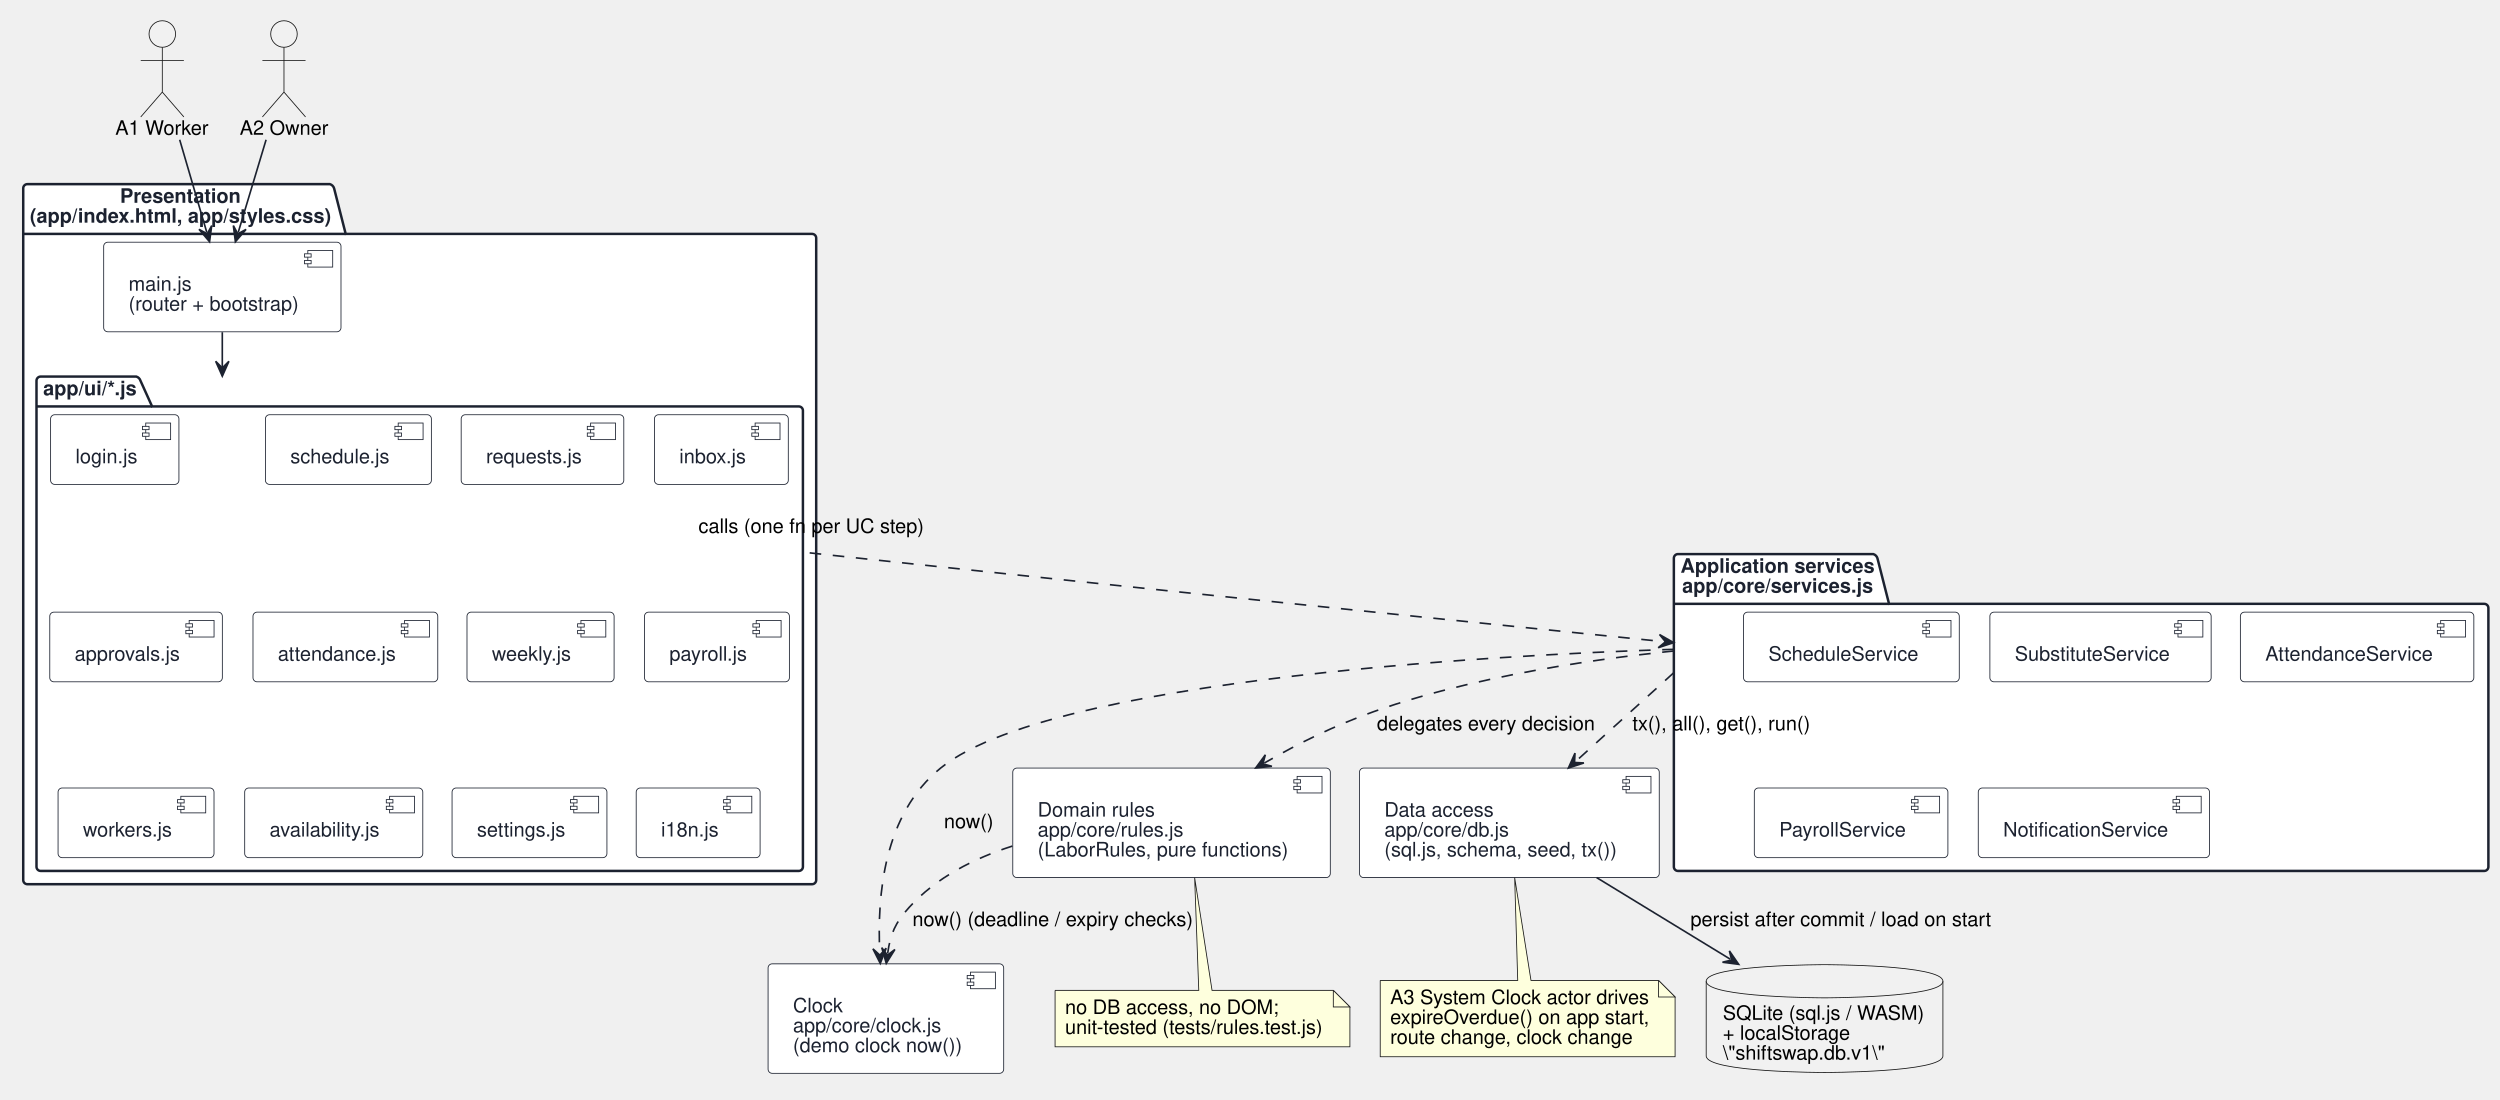
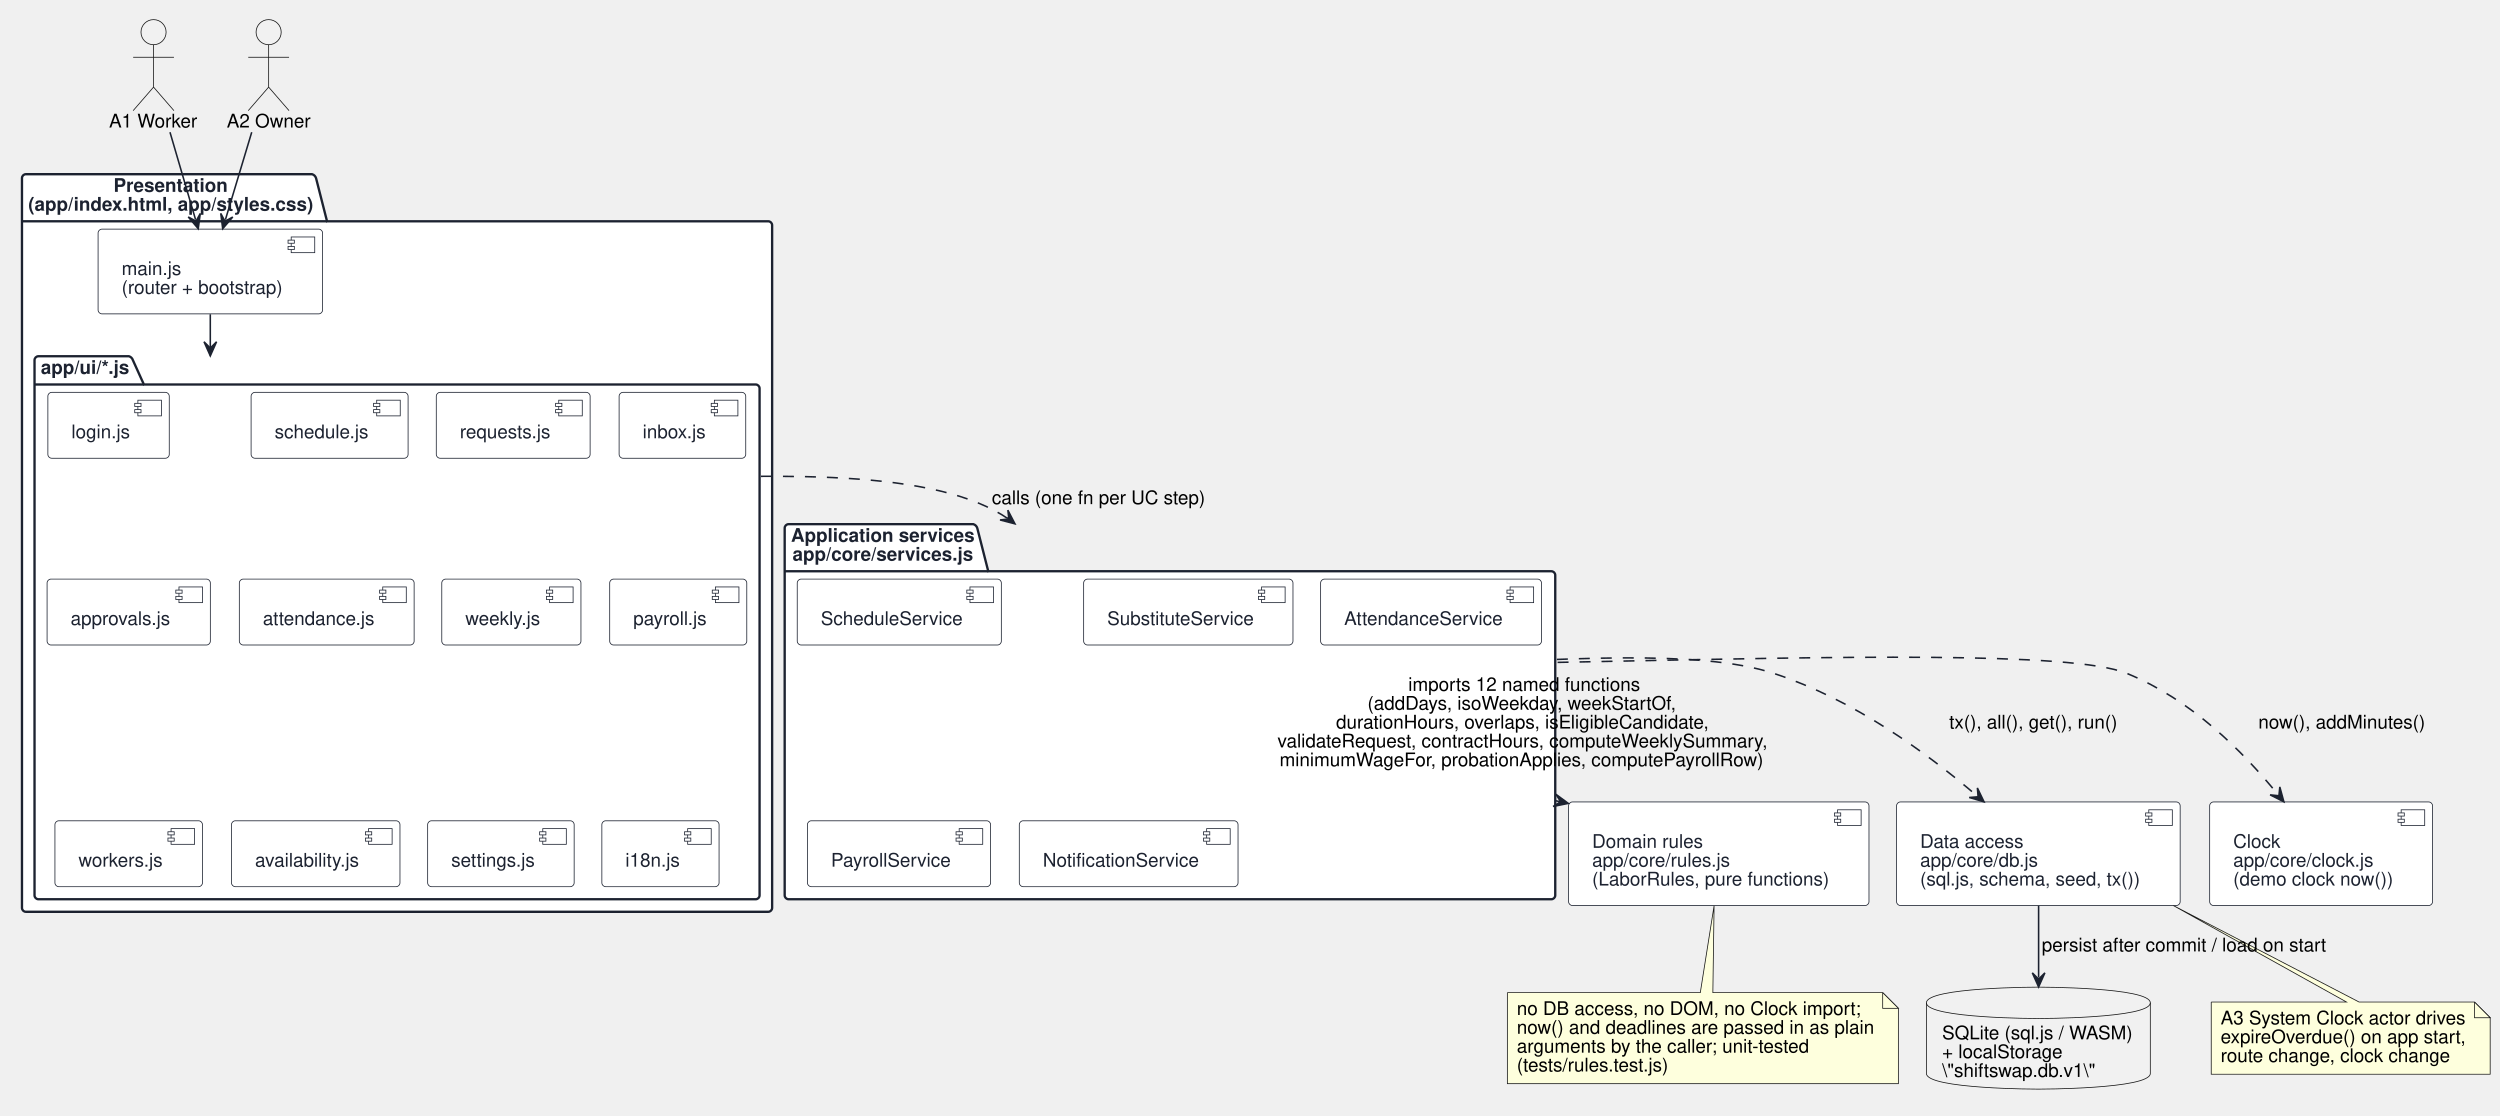
- <svg xmlns="http://www.w3.org/2000/svg" contentStyleType="text/css" data-diagram-type="DESCRIPTION" height="663px" preserveAspectRatio="none" style="width:1507px;height:663px;background:#FFFFFF;" version="1.1" viewBox="0 0 1507 663" width="1507px" zoomAndPan="magnify">
+ <svg xmlns="http://www.w3.org/2000/svg" contentStyleType="text/css" data-diagram-type="DESCRIPTION" height="711px" preserveAspectRatio="none" style="width:1593px;height:711px;background:#FFFFFF;" version="1.1" viewBox="0 0 1593 711" width="1593px" zoomAndPan="magnify">
  <defs />
  <g>
    <g class="cluster" data-entity="Presentation" data-source-line="25" data-uid="ent0004" id="cluster_Presentation">
-       <path d="M16.5,111 L198.883,111 A3.75,3.75 0 0 1 201.383,113.5 L208.383,141 L489.5,141 A2.5,2.5 0 0 1 492,143.5 L492,530.5 A2.5,2.5 0 0 1 489.5,533 L16.5,533 A2.5,2.5 0 0 1 14,530.5 L14,113.5 A2.5,2.5 0 0 1 16.5,111" fill="#FFFFFF" style="stroke:#1C2230;stroke-width:1.5;" />
+       <path d="M16.5,111 L198.883,111 A3.75,3.75 0 0 1 201.383,113.5 L208.383,141 L489.5,141 A2.5,2.5 0 0 1 492,143.5 L492,578.5 A2.5,2.5 0 0 1 489.5,581 L16.5,581 A2.5,2.5 0 0 1 14,578.5 L14,113.5 A2.5,2.5 0 0 1 16.5,111" fill="#FFFFFF" style="stroke:#1C2230;stroke-width:1.5;" />
      <line style="stroke:#1C2230;stroke-width:1.5;" x1="14" x2="208.383" y1="141" y2="141" />
      <text fill="#1C2230" font-family="Helvetica" font-size="12" font-weight="bold" lengthAdjust="spacing" textLength="72.686" x="72.349" y="122.24">Presentation</text>
      <text fill="#1C2230" font-family="Helvetica" font-size="12" font-weight="bold" lengthAdjust="spacing" textLength="181.383" x="18" y="134.24">(app/index.html, app/styles.css)</text>
    </g>
    <g class="cluster" data-entity="UI" data-source-line="27" data-uid="ent0006" id="cluster_UI">
-       <path d="M24.5,227 L82.178,227 A3.75,3.75 0 0 1 84.678,229.5 L91.678,245 L481.5,245 A2.5,2.5 0 0 1 484,247.5 L484,522.5 A2.5,2.5 0 0 1 481.5,525 L24.5,525 A2.5,2.5 0 0 1 22,522.5 L22,229.5 A2.5,2.5 0 0 1 24.5,227" fill="#FFFFFF" style="stroke:#1C2230;stroke-width:1.5;" />
+       <path d="M24.5,227 L82.178,227 A3.75,3.75 0 0 1 84.678,229.5 L91.678,245 L481.5,245 A2.5,2.5 0 0 1 484,247.5 L484,570.5 A2.5,2.5 0 0 1 481.5,573 L24.5,573 A2.5,2.5 0 0 1 22,570.5 L22,229.5 A2.5,2.5 0 0 1 24.5,227" fill="#FFFFFF" style="stroke:#1C2230;stroke-width:1.5;" />
      <line style="stroke:#1C2230;stroke-width:1.5;" x1="22" x2="91.678" y1="245" y2="245" />
      <text fill="#1C2230" font-family="Helvetica" font-size="12" font-weight="bold" lengthAdjust="spacing" textLength="56.678" x="26" y="238.24">app/ui/*.js</text>
    </g>
    <g class="cluster" data-entity="AppServices" data-source-line="43" data-uid="ent0019" id="cluster_AppServices">
-       <path d="M1011.5,334 L1129.213,334 A3.75,3.75 0 0 1 1131.713,336.5 L1138.713,364 L1497.5,364 A2.5,2.5 0 0 1 1500,366.5 L1500,522.5 A2.5,2.5 0 0 1 1497.5,525 L1011.5,525 A2.5,2.5 0 0 1 1009,522.5 L1009,336.5 A2.5,2.5 0 0 1 1011.5,334" fill="#FFFFFF" style="stroke:#1C2230;stroke-width:1.5;" />
-       <line style="stroke:#1C2230;stroke-width:1.5;" x1="1009" x2="1138.713" y1="364" y2="364" />
-       <text fill="#1C2230" font-family="Helvetica" font-size="12" font-weight="bold" lengthAdjust="spacing" textLength="116.713" x="1013" y="345.24">Application services</text>
-       <text fill="#1C2230" font-family="Helvetica" font-size="12" font-weight="bold" lengthAdjust="spacing" textLength="114.738" x="1013.987" y="357.24">app/core/services.js</text>
+       <path d="M502.5,334 L620.213,334 A3.75,3.75 0 0 1 622.713,336.5 L629.713,364 L988.5,364 A2.5,2.5 0 0 1 991,366.5 L991,570.5 A2.5,2.5 0 0 1 988.5,573 L502.5,573 A2.5,2.5 0 0 1 500,570.5 L500,336.5 A2.5,2.5 0 0 1 502.5,334" fill="#FFFFFF" style="stroke:#1C2230;stroke-width:1.5;" />
+       <line style="stroke:#1C2230;stroke-width:1.5;" x1="500" x2="629.713" y1="364" y2="364" />
+       <text fill="#1C2230" font-family="Helvetica" font-size="12" font-weight="bold" lengthAdjust="spacing" textLength="116.713" x="504" y="345.24">Application services</text>
+       <text fill="#1C2230" font-family="Helvetica" font-size="12" font-weight="bold" lengthAdjust="spacing" textLength="114.738" x="504.987" y="357.24">app/core/services.js</text>
    </g>
    <g class="entity" data-entity="Worker" data-source-line="22" data-uid="ent0002" id="entity_Worker">
      <ellipse cx="97.839" cy="20.5" fill="#F1F1F1" rx="8" ry="8" style="stroke:#181818;stroke-width:0.5;" />
      <path d="M97.839,28.5 L97.839,55.5 M84.839,36.5 L110.839,36.5 M97.839,55.5 L84.839,70.5 M97.839,55.5 L110.839,70.5" fill="none" style="stroke:#181818;stroke-width:0.5;" />
      <text fill="#000000" font-family="Helvetica" font-size="12" lengthAdjust="spacing" textLength="56.678" x="69.5" y="81.24">A1 Worker</text>
    </g>
    <g class="entity" data-entity="Owner" data-source-line="23" data-uid="ent0003" id="entity_Owner">
      <ellipse cx="171.178" cy="20.5" fill="#F1F1F1" rx="8" ry="8" style="stroke:#181818;stroke-width:0.5;" />
      <path d="M171.178,28.5 L171.178,55.5 M158.178,36.5 L184.178,36.5 M171.178,55.5 L158.178,70.5 M171.178,55.5 L184.178,70.5" fill="none" style="stroke:#181818;stroke-width:0.5;" />
      <text fill="#000000" font-family="Helvetica" font-size="12" lengthAdjust="spacing" textLength="53.355" x="144.5" y="81.24">A2 Owner</text>
    </g>
    <g class="entity" data-entity="Rules" data-source-line="51" data-uid="ent0025" id="entity_Rules">
-       <rect fill="#FFFFFF" height="66" rx="2.5" ry="2.5" style="stroke:#1C2230;stroke-width:0.5;" width="191.412" x="610.5" y="463" />
-       <rect fill="#FFFFFF" height="10" style="stroke:#1C2230;stroke-width:0.5;" width="15" x="781.912" y="468" />
-       <rect fill="#FFFFFF" height="2" style="stroke:#1C2230;stroke-width:0.5;" width="4" x="779.912" y="470" />
-       <rect fill="#FFFFFF" height="2" style="stroke:#1C2230;stroke-width:0.5;" width="4" x="779.912" y="474" />
-       <text fill="#1C2230" font-family="Helvetica" font-size="12" lengthAdjust="spacing" textLength="70.693" x="625.5" y="492.24">Domain rules</text>
-       <text fill="#1C2230" font-family="Helvetica" font-size="12" lengthAdjust="spacing" textLength="88.043" x="625.5" y="504.24">app/core/rules.js</text>
-       <text fill="#1C2230" font-family="Helvetica" font-size="12" lengthAdjust="spacing" textLength="151.412" x="625.5" y="516.24">(LaborRules, pure functions)</text>
+       <rect fill="#FFFFFF" height="66" rx="2.5" ry="2.5" style="stroke:#1C2230;stroke-width:0.5;" width="191.412" x="999.5" y="511" />
+       <rect fill="#FFFFFF" height="10" style="stroke:#1C2230;stroke-width:0.5;" width="15" x="1170.912" y="516" />
+       <rect fill="#FFFFFF" height="2" style="stroke:#1C2230;stroke-width:0.5;" width="4" x="1168.912" y="518" />
+       <rect fill="#FFFFFF" height="2" style="stroke:#1C2230;stroke-width:0.5;" width="4" x="1168.912" y="522" />
+       <text fill="#1C2230" font-family="Helvetica" font-size="12" lengthAdjust="spacing" textLength="70.693" x="1014.5" y="540.24">Domain rules</text>
+       <text fill="#1C2230" font-family="Helvetica" font-size="12" lengthAdjust="spacing" textLength="88.043" x="1014.5" y="552.24">app/core/rules.js</text>
+       <text fill="#1C2230" font-family="Helvetica" font-size="12" lengthAdjust="spacing" textLength="151.412" x="1014.5" y="564.24">(LaborRules, pure functions)</text>
    </g>
    <g class="entity" data-entity="DBModule" data-source-line="53" data-uid="ent0026" id="entity_DBModule">
-       <rect fill="#FFFFFF" height="66" rx="2.5" ry="2.5" style="stroke:#1C2230;stroke-width:0.5;" width="180.701" x="819.5" y="463" />
-       <rect fill="#FFFFFF" height="10" style="stroke:#1C2230;stroke-width:0.5;" width="15" x="980.201" y="468" />
-       <rect fill="#FFFFFF" height="2" style="stroke:#1C2230;stroke-width:0.5;" width="4" x="978.201" y="470" />
-       <rect fill="#FFFFFF" height="2" style="stroke:#1C2230;stroke-width:0.5;" width="4" x="978.201" y="474" />
-       <text fill="#1C2230" font-family="Helvetica" font-size="12" lengthAdjust="spacing" textLength="66.029" x="834.5" y="492.24">Data access</text>
-       <text fill="#1C2230" font-family="Helvetica" font-size="12" lengthAdjust="spacing" textLength="75.381" x="834.5" y="504.24">app/core/db.js</text>
-       <text fill="#1C2230" font-family="Helvetica" font-size="12" lengthAdjust="spacing" textLength="140.701" x="834.5" y="516.24">(sql.js, schema, seed, tx())</text>
+       <rect fill="#FFFFFF" height="66" rx="2.5" ry="2.5" style="stroke:#1C2230;stroke-width:0.5;" width="180.701" x="1208.5" y="511" />
+       <rect fill="#FFFFFF" height="10" style="stroke:#1C2230;stroke-width:0.5;" width="15" x="1369.201" y="516" />
+       <rect fill="#FFFFFF" height="2" style="stroke:#1C2230;stroke-width:0.5;" width="4" x="1367.201" y="518" />
+       <rect fill="#FFFFFF" height="2" style="stroke:#1C2230;stroke-width:0.5;" width="4" x="1367.201" y="522" />
+       <text fill="#1C2230" font-family="Helvetica" font-size="12" lengthAdjust="spacing" textLength="66.029" x="1223.5" y="540.24">Data access</text>
+       <text fill="#1C2230" font-family="Helvetica" font-size="12" lengthAdjust="spacing" textLength="75.381" x="1223.5" y="552.24">app/core/db.js</text>
+       <text fill="#1C2230" font-family="Helvetica" font-size="12" lengthAdjust="spacing" textLength="140.701" x="1223.5" y="564.24">(sql.js, schema, seed, tx())</text>
    </g>
    <g class="entity" data-entity="Clock" data-source-line="55" data-uid="ent0027" id="entity_Clock">
-       <rect fill="#FFFFFF" height="66" rx="2.5" ry="2.5" style="stroke:#1C2230;stroke-width:0.5;" width="142.023" x="463" y="581" />
-       <rect fill="#FFFFFF" height="10" style="stroke:#1C2230;stroke-width:0.5;" width="15" x="585.023" y="586" />
-       <rect fill="#FFFFFF" height="2" style="stroke:#1C2230;stroke-width:0.5;" width="4" x="583.023" y="588" />
-       <rect fill="#FFFFFF" height="2" style="stroke:#1C2230;stroke-width:0.5;" width="4" x="583.023" y="592" />
-       <text fill="#1C2230" font-family="Helvetica" font-size="12" lengthAdjust="spacing" textLength="30.006" x="478" y="610.24">Clock</text>
-       <text fill="#1C2230" font-family="Helvetica" font-size="12" lengthAdjust="spacing" textLength="89.373" x="478" y="622.24">app/core/clock.js</text>
-       <text fill="#1C2230" font-family="Helvetica" font-size="12" lengthAdjust="spacing" textLength="102.023" x="478" y="634.24">(demo clock now())</text>
+       <rect fill="#FFFFFF" height="66" rx="2.5" ry="2.5" style="stroke:#1C2230;stroke-width:0.5;" width="142.023" x="1408" y="511" />
+       <rect fill="#FFFFFF" height="10" style="stroke:#1C2230;stroke-width:0.5;" width="15" x="1530.023" y="516" />
+       <rect fill="#FFFFFF" height="2" style="stroke:#1C2230;stroke-width:0.5;" width="4" x="1528.023" y="518" />
+       <rect fill="#FFFFFF" height="2" style="stroke:#1C2230;stroke-width:0.5;" width="4" x="1528.023" y="522" />
+       <text fill="#1C2230" font-family="Helvetica" font-size="12" lengthAdjust="spacing" textLength="30.006" x="1423" y="540.24">Clock</text>
+       <text fill="#1C2230" font-family="Helvetica" font-size="12" lengthAdjust="spacing" textLength="89.373" x="1423" y="552.24">app/core/clock.js</text>
+       <text fill="#1C2230" font-family="Helvetica" font-size="12" lengthAdjust="spacing" textLength="102.023" x="1423" y="564.24">(demo clock now())</text>
    </g>
    <g class="entity" data-entity="Storage" data-source-line="57" data-uid="ent0028" id="entity_Storage">
-       <path d="M1028.5,591.5 C1028.5,581.5 1099.842,581.5 1099.842,581.5 C1099.842,581.5 1171.184,581.5 1171.184,591.5 L1171.184,636.5 C1171.184,646.5 1099.842,646.5 1099.842,646.5 C1099.842,646.5 1028.5,646.5 1028.5,636.5 L1028.5,591.5" fill="#F1F1F1" style="stroke:#181818;stroke-width:0.5;" />
-       <path d="M1028.5,591.5 C1028.5,601.5 1099.842,601.5 1099.842,601.5 C1099.842,601.5 1171.184,601.5 1171.184,591.5" fill="none" style="stroke:#181818;stroke-width:0.5;" />
-       <text fill="#000000" font-family="Helvetica" font-size="12" lengthAdjust="spacing" textLength="122.684" x="1038.5" y="614.74">SQLite (sql.js / WASM)</text>
-       <text fill="#000000" font-family="Helvetica" font-size="12" lengthAdjust="spacing" textLength="77.051" x="1038.5" y="626.74">+ localStorage</text>
-       <text fill="#000000" font-family="Helvetica" font-size="12" lengthAdjust="spacing" textLength="97.898" x="1038.5" y="638.74">\"shiftswap.db.v1\"</text>
-     </g>
-     <g class="entity" data-entity="GMN38" data-source-line="71" data-uid="ent0039" id="entity_GMN38">
-       <path d="M636,597 L636,631 A0,0 0 0 0 636,631 L813.721,631 A0,0 0 0 0 813.721,631 L813.721,607 L803.721,597 L730.616,597 L720.127,529.052 L722.616,597 L636,597 A0,0 0 0 0 636,597" fill="#FEFFDD" style="stroke:#181818;stroke-width:0.5;" />
-       <path d="M803.721,597 L803.721,607 L813.721,607 L803.721,597" fill="#FEFFDD" style="stroke:#181818;stroke-width:0.5;" />
-       <text fill="#000000" font-family="Helvetica" font-size="12" lengthAdjust="spacing" textLength="128.713" x="642" y="611.24">no DB access, no DOM;</text>
-       <text fill="#000000" font-family="Helvetica" font-size="12" lengthAdjust="spacing" textLength="156.721" x="642" y="623.24">unit-tested (tests/rules.test.js)</text>
-     </g>
-     <g class="entity" data-entity="GMN41" data-source-line="76" data-uid="ent0042" id="entity_GMN41">
-       <path d="M832,591 L832,637 A0,0 0 0 0 832,637 L1009.744,637 A0,0 0 0 0 1009.744,637 L1009.744,601 L999.744,591 L922.88,591 L913.035,529.005 L914.88,591 L832,591 A0,0 0 0 0 832,591" fill="#FEFFDD" style="stroke:#181818;stroke-width:0.5;" />
-       <path d="M999.744,591 L999.744,601 L1009.744,601 L999.744,591" fill="#FEFFDD" style="stroke:#181818;stroke-width:0.5;" />
-       <text fill="#000000" font-family="Helvetica" font-size="12" lengthAdjust="spacing" textLength="156.715" x="838" y="605.24">A3 System Clock actor drives</text>
-       <text fill="#000000" font-family="Helvetica" font-size="12" lengthAdjust="spacing" textLength="156.744" x="838" y="617.24">expireOverdue() on app start,</text>
-       <text fill="#000000" font-family="Helvetica" font-size="12" lengthAdjust="spacing" textLength="146.766" x="838" y="629.24">route change, clock change</text>
+       <path d="M1227.5,639 C1227.5,629 1298.842,629 1298.842,629 C1298.842,629 1370.184,629 1370.184,639 L1370.184,684 C1370.184,694 1298.842,694 1298.842,694 C1298.842,694 1227.5,694 1227.5,684 L1227.5,639" fill="#F1F1F1" style="stroke:#181818;stroke-width:0.5;" />
+       <path d="M1227.5,639 C1227.5,649 1298.842,649 1298.842,649 C1298.842,649 1370.184,649 1370.184,639" fill="none" style="stroke:#181818;stroke-width:0.5;" />
+       <text fill="#000000" font-family="Helvetica" font-size="12" lengthAdjust="spacing" textLength="122.684" x="1237.5" y="662.24">SQLite (sql.js / WASM)</text>
+       <text fill="#000000" font-family="Helvetica" font-size="12" lengthAdjust="spacing" textLength="77.051" x="1237.5" y="674.24">+ localStorage</text>
+       <text fill="#000000" font-family="Helvetica" font-size="12" lengthAdjust="spacing" textLength="97.898" x="1237.5" y="686.24">\"shiftswap.db.v1\"</text>
+     </g>
+     <g class="entity" data-entity="GMN37" data-source-line="70" data-uid="ent0038" id="entity_GMN37">
+       <path d="M960.5,632.5 L960.5,690.5 A0,0 0 0 0 960.5,690.5 L1209.647,690.5 A0,0 0 0 0 1209.647,690.5 L1209.647,642.5 L1199.647,632.5 L1091.431,632.5 L1092.214,577.173 L1083.431,632.5 L960.5,632.5 A0,0 0 0 0 960.5,632.5" fill="#FEFFDD" style="stroke:#181818;stroke-width:0.5;" />
+       <path d="M1199.647,632.5 L1199.647,642.5 L1209.647,642.5 L1199.647,632.5" fill="#FEFFDD" style="stroke:#181818;stroke-width:0.5;" />
+       <text fill="#000000" font-family="Helvetica" font-size="12" lengthAdjust="spacing" textLength="218.742" x="966.5" y="646.74">no DB access, no DOM, no Clock import;</text>
+       <text fill="#000000" font-family="Helvetica" font-size="12" lengthAdjust="spacing" textLength="228.147" x="966.5" y="658.74">now() and deadlines are passed in as plain</text>
+       <text fill="#000000" font-family="Helvetica" font-size="12" lengthAdjust="spacing" textLength="187.43" x="966.5" y="670.74">arguments by the caller; unit-tested</text>
+       <text fill="#000000" font-family="Helvetica" font-size="12" lengthAdjust="spacing" textLength="97.353" x="966.5" y="682.74">(tests/rules.test.js)</text>
+     </g>
+     <g class="entity" data-entity="GMN40" data-source-line="77" data-uid="ent0041" id="entity_GMN40">
+       <path d="M1409,638.5 L1409,684.5 A0,0 0 0 0 1409,684.5 L1586.744,684.5 A0,0 0 0 0 1586.744,684.5 L1586.744,648.5 L1576.744,638.5 L1503.21,638.5 L1384.871,577.038 L1495.21,638.5 L1409,638.5 A0,0 0 0 0 1409,638.5" fill="#FEFFDD" style="stroke:#181818;stroke-width:0.5;" />
+       <path d="M1576.744,638.5 L1576.744,648.5 L1586.744,648.5 L1576.744,638.5" fill="#FEFFDD" style="stroke:#181818;stroke-width:0.5;" />
+       <text fill="#000000" font-family="Helvetica" font-size="12" lengthAdjust="spacing" textLength="156.715" x="1415" y="652.74">A3 System Clock actor drives</text>
+       <text fill="#000000" font-family="Helvetica" font-size="12" lengthAdjust="spacing" textLength="156.744" x="1415" y="664.74">expireOverdue() on app start,</text>
+       <text fill="#000000" font-family="Helvetica" font-size="12" lengthAdjust="spacing" textLength="146.766" x="1415" y="676.74">route change, clock change</text>
    </g>
    <g class="entity" data-entity="Main" data-source-line="26" data-uid="ent0005" id="entity_Main">
      <rect fill="#FFFFFF" height="54" rx="2.5" ry="2.5" style="stroke:#1C2230;stroke-width:0.5;" width="143.049" x="62.5" y="146" />
      <rect fill="#FFFFFF" height="10" style="stroke:#1C2230;stroke-width:0.5;" width="15" x="185.549" y="151" />
      <rect fill="#FFFFFF" height="2" style="stroke:#1C2230;stroke-width:0.5;" width="4" x="183.549" y="153" />
      <rect fill="#FFFFFF" height="2" style="stroke:#1C2230;stroke-width:0.5;" width="4" x="183.549" y="157" />
      <text fill="#1C2230" font-family="Helvetica" font-size="12" lengthAdjust="spacing" textLength="38.01" x="77.5" y="175.24">main.js</text>
      <text fill="#1C2230" font-family="Helvetica" font-size="12" lengthAdjust="spacing" textLength="103.049" x="77.5" y="187.24">(router + bootstrap)</text>
    </g>
    <g class="entity" data-entity="login.js" data-source-line="28" data-uid="ent0007" id="entity_login.js">
      <rect fill="#FFFFFF" height="42" rx="2.5" ry="2.5" style="stroke:#1C2230;stroke-width:0.5;" width="77.353" x="30.5" y="250" />
      <rect fill="#FFFFFF" height="10" style="stroke:#1C2230;stroke-width:0.5;" width="15" x="87.853" y="255" />
      <rect fill="#FFFFFF" height="2" style="stroke:#1C2230;stroke-width:0.5;" width="4" x="85.853" y="257" />
      <rect fill="#FFFFFF" height="2" style="stroke:#1C2230;stroke-width:0.5;" width="4" x="85.853" y="261" />
      <text fill="#1C2230" font-family="Helvetica" font-size="12" lengthAdjust="spacing" textLength="37.353" x="45.5" y="279.24">login.js</text>
    </g>
    <g class="entity" data-entity="schedule.js" data-source-line="29" data-uid="ent0008" id="entity_schedule.js">
      <rect fill="#FFFFFF" height="42" rx="2.5" ry="2.5" style="stroke:#1C2230;stroke-width:0.5;" width="100.035" x="160" y="250" />
      <rect fill="#FFFFFF" height="10" style="stroke:#1C2230;stroke-width:0.5;" width="15" x="240.035" y="255" />
      <rect fill="#FFFFFF" height="2" style="stroke:#1C2230;stroke-width:0.5;" width="4" x="238.035" y="257" />
      <rect fill="#FFFFFF" height="2" style="stroke:#1C2230;stroke-width:0.5;" width="4" x="238.035" y="261" />
      <text fill="#1C2230" font-family="Helvetica" font-size="12" lengthAdjust="spacing" textLength="60.035" x="175" y="279.24">schedule.js</text>
    </g>
    <g class="entity" data-entity="requests.js" data-source-line="30" data-uid="ent0009" id="entity_requests.js">
      <rect fill="#FFFFFF" height="42" rx="2.5" ry="2.5" style="stroke:#1C2230;stroke-width:0.5;" width="98.025" x="278" y="250" />
      <rect fill="#FFFFFF" height="10" style="stroke:#1C2230;stroke-width:0.5;" width="15" x="356.025" y="255" />
      <rect fill="#FFFFFF" height="2" style="stroke:#1C2230;stroke-width:0.5;" width="4" x="354.025" y="257" />
      <rect fill="#FFFFFF" height="2" style="stroke:#1C2230;stroke-width:0.5;" width="4" x="354.025" y="261" />
      <text fill="#1C2230" font-family="Helvetica" font-size="12" lengthAdjust="spacing" textLength="58.025" x="293" y="279.24">requests.js</text>
    </g>
    <g class="entity" data-entity="inbox.js" data-source-line="31" data-uid="ent0010" id="entity_inbox.js">
      <rect fill="#FFFFFF" height="42" rx="2.5" ry="2.5" style="stroke:#1C2230;stroke-width:0.5;" width="80.688" x="394.5" y="250" />
      <rect fill="#FFFFFF" height="10" style="stroke:#1C2230;stroke-width:0.5;" width="15" x="455.188" y="255" />
      <rect fill="#FFFFFF" height="2" style="stroke:#1C2230;stroke-width:0.5;" width="4" x="453.188" y="257" />
      <rect fill="#FFFFFF" height="2" style="stroke:#1C2230;stroke-width:0.5;" width="4" x="453.188" y="261" />
      <text fill="#1C2230" font-family="Helvetica" font-size="12" lengthAdjust="spacing" textLength="40.688" x="409.5" y="279.24">inbox.js</text>
    </g>
    <g class="entity" data-entity="approvals.js" data-source-line="32" data-uid="ent0011" id="entity_approvals.js">
      <rect fill="#FFFFFF" height="42" rx="2.5" ry="2.5" style="stroke:#1C2230;stroke-width:0.5;" width="104.031" x="30" y="369" />
      <rect fill="#FFFFFF" height="10" style="stroke:#1C2230;stroke-width:0.5;" width="15" x="114.031" y="374" />
      <rect fill="#FFFFFF" height="2" style="stroke:#1C2230;stroke-width:0.5;" width="4" x="112.031" y="376" />
      <rect fill="#FFFFFF" height="2" style="stroke:#1C2230;stroke-width:0.5;" width="4" x="112.031" y="380" />
      <text fill="#1C2230" font-family="Helvetica" font-size="12" lengthAdjust="spacing" textLength="64.031" x="45" y="398.24">approvals.js</text>
    </g>
    <g class="entity" data-entity="attendance.js" data-source-line="33" data-uid="ent0012" id="entity_attendance.js">
      <rect fill="#FFFFFF" height="42" rx="2.5" ry="2.5" style="stroke:#1C2230;stroke-width:0.5;" width="111.385" x="152.5" y="369" />
      <rect fill="#FFFFFF" height="10" style="stroke:#1C2230;stroke-width:0.5;" width="15" x="243.885" y="374" />
      <rect fill="#FFFFFF" height="2" style="stroke:#1C2230;stroke-width:0.5;" width="4" x="241.885" y="376" />
      <rect fill="#FFFFFF" height="2" style="stroke:#1C2230;stroke-width:0.5;" width="4" x="241.885" y="380" />
      <text fill="#1C2230" font-family="Helvetica" font-size="12" lengthAdjust="spacing" textLength="71.385" x="167.5" y="398.24">attendance.js</text>
    </g>
    <g class="entity" data-entity="weekly.js" data-source-line="34" data-uid="ent0013" id="entity_weekly.js">
      <rect fill="#FFFFFF" height="42" rx="2.5" ry="2.5" style="stroke:#1C2230;stroke-width:0.5;" width="88.68" x="281.5" y="369" />
      <rect fill="#FFFFFF" height="10" style="stroke:#1C2230;stroke-width:0.5;" width="15" x="350.18" y="374" />
      <rect fill="#FFFFFF" height="2" style="stroke:#1C2230;stroke-width:0.5;" width="4" x="348.18" y="376" />
      <rect fill="#FFFFFF" height="2" style="stroke:#1C2230;stroke-width:0.5;" width="4" x="348.18" y="380" />
      <text fill="#1C2230" font-family="Helvetica" font-size="12" lengthAdjust="spacing" textLength="48.68" x="296.5" y="398.24">weekly.js</text>
    </g>
    <g class="entity" data-entity="payroll.js" data-source-line="35" data-uid="ent0014" id="entity_payroll.js">
      <rect fill="#FFFFFF" height="42" rx="2.5" ry="2.5" style="stroke:#1C2230;stroke-width:0.5;" width="87.35" x="388.5" y="369" />
      <rect fill="#FFFFFF" height="10" style="stroke:#1C2230;stroke-width:0.5;" width="15" x="455.85" y="374" />
      <rect fill="#FFFFFF" height="2" style="stroke:#1C2230;stroke-width:0.5;" width="4" x="453.85" y="376" />
      <rect fill="#FFFFFF" height="2" style="stroke:#1C2230;stroke-width:0.5;" width="4" x="453.85" y="380" />
      <text fill="#1C2230" font-family="Helvetica" font-size="12" lengthAdjust="spacing" textLength="47.35" x="403.5" y="398.24">payroll.js</text>
    </g>
    <g class="entity" data-entity="workers.js" data-source-line="36" data-uid="ent0015" id="entity_workers.js">
-       <rect fill="#FFFFFF" height="42" rx="2.5" ry="2.5" style="stroke:#1C2230;stroke-width:0.5;" width="94.006" x="35" y="475" />
-       <rect fill="#FFFFFF" height="10" style="stroke:#1C2230;stroke-width:0.5;" width="15" x="109.006" y="480" />
-       <rect fill="#FFFFFF" height="2" style="stroke:#1C2230;stroke-width:0.5;" width="4" x="107.006" y="482" />
-       <rect fill="#FFFFFF" height="2" style="stroke:#1C2230;stroke-width:0.5;" width="4" x="107.006" y="486" />
-       <text fill="#1C2230" font-family="Helvetica" font-size="12" lengthAdjust="spacing" textLength="54.006" x="50" y="504.24">workers.js</text>
+       <rect fill="#FFFFFF" height="42" rx="2.5" ry="2.5" style="stroke:#1C2230;stroke-width:0.5;" width="94.006" x="35" y="523" />
+       <rect fill="#FFFFFF" height="10" style="stroke:#1C2230;stroke-width:0.5;" width="15" x="109.006" y="528" />
+       <rect fill="#FFFFFF" height="2" style="stroke:#1C2230;stroke-width:0.5;" width="4" x="107.006" y="530" />
+       <rect fill="#FFFFFF" height="2" style="stroke:#1C2230;stroke-width:0.5;" width="4" x="107.006" y="534" />
+       <text fill="#1C2230" font-family="Helvetica" font-size="12" lengthAdjust="spacing" textLength="54.006" x="50" y="552.24">workers.js</text>
    </g>
    <g class="entity" data-entity="availability.js" data-source-line="37" data-uid="ent0016" id="entity_availability.js">
-       <rect fill="#FFFFFF" height="42" rx="2.5" ry="2.5" style="stroke:#1C2230;stroke-width:0.5;" width="107.359" x="147.5" y="475" />
-       <rect fill="#FFFFFF" height="10" style="stroke:#1C2230;stroke-width:0.5;" width="15" x="234.859" y="480" />
-       <rect fill="#FFFFFF" height="2" style="stroke:#1C2230;stroke-width:0.5;" width="4" x="232.859" y="482" />
-       <rect fill="#FFFFFF" height="2" style="stroke:#1C2230;stroke-width:0.5;" width="4" x="232.859" y="486" />
-       <text fill="#1C2230" font-family="Helvetica" font-size="12" lengthAdjust="spacing" textLength="67.359" x="162.5" y="504.24">availability.js</text>
+       <rect fill="#FFFFFF" height="42" rx="2.5" ry="2.5" style="stroke:#1C2230;stroke-width:0.5;" width="107.359" x="147.5" y="523" />
+       <rect fill="#FFFFFF" height="10" style="stroke:#1C2230;stroke-width:0.5;" width="15" x="234.859" y="528" />
+       <rect fill="#FFFFFF" height="2" style="stroke:#1C2230;stroke-width:0.5;" width="4" x="232.859" y="530" />
+       <rect fill="#FFFFFF" height="2" style="stroke:#1C2230;stroke-width:0.5;" width="4" x="232.859" y="534" />
+       <text fill="#1C2230" font-family="Helvetica" font-size="12" lengthAdjust="spacing" textLength="67.359" x="162.5" y="552.24">availability.js</text>
    </g>
    <g class="entity" data-entity="settings.js" data-source-line="38" data-uid="ent0017" id="entity_settings.js">
-       <rect fill="#FFFFFF" height="42" rx="2.5" ry="2.5" style="stroke:#1C2230;stroke-width:0.5;" width="93.356" x="272.5" y="475" />
-       <rect fill="#FFFFFF" height="10" style="stroke:#1C2230;stroke-width:0.5;" width="15" x="345.856" y="480" />
-       <rect fill="#FFFFFF" height="2" style="stroke:#1C2230;stroke-width:0.5;" width="4" x="343.856" y="482" />
-       <rect fill="#FFFFFF" height="2" style="stroke:#1C2230;stroke-width:0.5;" width="4" x="343.856" y="486" />
-       <text fill="#1C2230" font-family="Helvetica" font-size="12" lengthAdjust="spacing" textLength="53.355" x="287.5" y="504.24">settings.js</text>
+       <rect fill="#FFFFFF" height="42" rx="2.5" ry="2.5" style="stroke:#1C2230;stroke-width:0.5;" width="93.356" x="272.5" y="523" />
+       <rect fill="#FFFFFF" height="10" style="stroke:#1C2230;stroke-width:0.5;" width="15" x="345.856" y="528" />
+       <rect fill="#FFFFFF" height="2" style="stroke:#1C2230;stroke-width:0.5;" width="4" x="343.856" y="530" />
+       <rect fill="#FFFFFF" height="2" style="stroke:#1C2230;stroke-width:0.5;" width="4" x="343.856" y="534" />
+       <text fill="#1C2230" font-family="Helvetica" font-size="12" lengthAdjust="spacing" textLength="53.355" x="287.5" y="552.24">settings.js</text>
    </g>
    <g class="entity" data-entity="i18n.js" data-source-line="39" data-uid="ent0018" id="entity_i18n.js">
-       <rect fill="#FFFFFF" height="42" rx="2.5" ry="2.5" style="stroke:#1C2230;stroke-width:0.5;" width="74.688" x="383.5" y="475" />
-       <rect fill="#FFFFFF" height="10" style="stroke:#1C2230;stroke-width:0.5;" width="15" x="438.188" y="480" />
-       <rect fill="#FFFFFF" height="2" style="stroke:#1C2230;stroke-width:0.5;" width="4" x="436.188" y="482" />
-       <rect fill="#FFFFFF" height="2" style="stroke:#1C2230;stroke-width:0.5;" width="4" x="436.188" y="486" />
-       <text fill="#1C2230" font-family="Helvetica" font-size="12" lengthAdjust="spacing" textLength="34.688" x="398.5" y="504.24">i18n.js</text>
+       <rect fill="#FFFFFF" height="42" rx="2.5" ry="2.5" style="stroke:#1C2230;stroke-width:0.5;" width="74.688" x="383.5" y="523" />
+       <rect fill="#FFFFFF" height="10" style="stroke:#1C2230;stroke-width:0.5;" width="15" x="438.188" y="528" />
+       <rect fill="#FFFFFF" height="2" style="stroke:#1C2230;stroke-width:0.5;" width="4" x="436.188" y="530" />
+       <rect fill="#FFFFFF" height="2" style="stroke:#1C2230;stroke-width:0.5;" width="4" x="436.188" y="534" />
+       <text fill="#1C2230" font-family="Helvetica" font-size="12" lengthAdjust="spacing" textLength="34.688" x="398.5" y="552.24">i18n.js</text>
    </g>
    <g class="entity" data-entity="ScheduleService" data-source-line="44" data-uid="ent0020" id="entity_ScheduleService">
-       <rect fill="#FFFFFF" height="42" rx="2.5" ry="2.5" style="stroke:#1C2230;stroke-width:0.5;" width="130.053" x="1051" y="369" />
-       <rect fill="#FFFFFF" height="10" style="stroke:#1C2230;stroke-width:0.5;" width="15" x="1161.053" y="374" />
-       <rect fill="#FFFFFF" height="2" style="stroke:#1C2230;stroke-width:0.5;" width="4" x="1159.053" y="376" />
-       <rect fill="#FFFFFF" height="2" style="stroke:#1C2230;stroke-width:0.5;" width="4" x="1159.053" y="380" />
-       <text fill="#1C2230" font-family="Helvetica" font-size="12" lengthAdjust="spacing" textLength="90.053" x="1066" y="398.24">ScheduleService</text>
+       <rect fill="#FFFFFF" height="42" rx="2.5" ry="2.5" style="stroke:#1C2230;stroke-width:0.5;" width="130.053" x="508" y="369" />
+       <rect fill="#FFFFFF" height="10" style="stroke:#1C2230;stroke-width:0.5;" width="15" x="618.053" y="374" />
+       <rect fill="#FFFFFF" height="2" style="stroke:#1C2230;stroke-width:0.5;" width="4" x="616.053" y="376" />
+       <rect fill="#FFFFFF" height="2" style="stroke:#1C2230;stroke-width:0.5;" width="4" x="616.053" y="380" />
+       <text fill="#1C2230" font-family="Helvetica" font-size="12" lengthAdjust="spacing" textLength="90.053" x="523" y="398.24">ScheduleService</text>
    </g>
    <g class="entity" data-entity="SubstituteService" data-source-line="45" data-uid="ent0021" id="entity_SubstituteService">
-       <rect fill="#FFFFFF" height="42" rx="2.5" ry="2.5" style="stroke:#1C2230;stroke-width:0.5;" width="133.381" x="1199.5" y="369" />
-       <rect fill="#FFFFFF" height="10" style="stroke:#1C2230;stroke-width:0.5;" width="15" x="1312.881" y="374" />
-       <rect fill="#FFFFFF" height="2" style="stroke:#1C2230;stroke-width:0.5;" width="4" x="1310.881" y="376" />
-       <rect fill="#FFFFFF" height="2" style="stroke:#1C2230;stroke-width:0.5;" width="4" x="1310.881" y="380" />
-       <text fill="#1C2230" font-family="Helvetica" font-size="12" lengthAdjust="spacing" textLength="93.381" x="1214.5" y="398.24">SubstituteService</text>
+       <rect fill="#FFFFFF" height="42" rx="2.5" ry="2.5" style="stroke:#1C2230;stroke-width:0.5;" width="133.381" x="690.5" y="369" />
+       <rect fill="#FFFFFF" height="10" style="stroke:#1C2230;stroke-width:0.5;" width="15" x="803.881" y="374" />
+       <rect fill="#FFFFFF" height="2" style="stroke:#1C2230;stroke-width:0.5;" width="4" x="801.881" y="376" />
+       <rect fill="#FFFFFF" height="2" style="stroke:#1C2230;stroke-width:0.5;" width="4" x="801.881" y="380" />
+       <text fill="#1C2230" font-family="Helvetica" font-size="12" lengthAdjust="spacing" textLength="93.381" x="705.5" y="398.24">SubstituteService</text>
    </g>
    <g class="entity" data-entity="AttendanceService" data-source-line="46" data-uid="ent0022" id="entity_AttendanceService">
-       <rect fill="#FFFFFF" height="42" rx="2.5" ry="2.5" style="stroke:#1C2230;stroke-width:0.5;" width="140.728" x="1350.5" y="369" />
-       <rect fill="#FFFFFF" height="10" style="stroke:#1C2230;stroke-width:0.5;" width="15" x="1471.228" y="374" />
-       <rect fill="#FFFFFF" height="2" style="stroke:#1C2230;stroke-width:0.5;" width="4" x="1469.228" y="376" />
-       <rect fill="#FFFFFF" height="2" style="stroke:#1C2230;stroke-width:0.5;" width="4" x="1469.228" y="380" />
-       <text fill="#1C2230" font-family="Helvetica" font-size="12" lengthAdjust="spacing" textLength="100.728" x="1365.5" y="398.24">AttendanceService</text>
+       <rect fill="#FFFFFF" height="42" rx="2.5" ry="2.5" style="stroke:#1C2230;stroke-width:0.5;" width="140.728" x="841.5" y="369" />
+       <rect fill="#FFFFFF" height="10" style="stroke:#1C2230;stroke-width:0.5;" width="15" x="962.229" y="374" />
+       <rect fill="#FFFFFF" height="2" style="stroke:#1C2230;stroke-width:0.5;" width="4" x="960.229" y="376" />
+       <rect fill="#FFFFFF" height="2" style="stroke:#1C2230;stroke-width:0.5;" width="4" x="960.229" y="380" />
+       <text fill="#1C2230" font-family="Helvetica" font-size="12" lengthAdjust="spacing" textLength="100.728" x="856.5" y="398.24">AttendanceService</text>
    </g>
    <g class="entity" data-entity="PayrollService" data-source-line="47" data-uid="ent0023" id="entity_PayrollService">
-       <rect fill="#FFFFFF" height="42" rx="2.5" ry="2.5" style="stroke:#1C2230;stroke-width:0.5;" width="116.693" x="1057.5" y="475" />
-       <rect fill="#FFFFFF" height="10" style="stroke:#1C2230;stroke-width:0.5;" width="15" x="1154.193" y="480" />
-       <rect fill="#FFFFFF" height="2" style="stroke:#1C2230;stroke-width:0.5;" width="4" x="1152.193" y="482" />
-       <rect fill="#FFFFFF" height="2" style="stroke:#1C2230;stroke-width:0.5;" width="4" x="1152.193" y="486" />
-       <text fill="#1C2230" font-family="Helvetica" font-size="12" lengthAdjust="spacing" textLength="76.693" x="1072.5" y="504.24">PayrollService</text>
+       <rect fill="#FFFFFF" height="42" rx="2.5" ry="2.5" style="stroke:#1C2230;stroke-width:0.5;" width="116.693" x="514.5" y="523" />
+       <rect fill="#FFFFFF" height="10" style="stroke:#1C2230;stroke-width:0.5;" width="15" x="611.193" y="528" />
+       <rect fill="#FFFFFF" height="2" style="stroke:#1C2230;stroke-width:0.5;" width="4" x="609.193" y="530" />
+       <rect fill="#FFFFFF" height="2" style="stroke:#1C2230;stroke-width:0.5;" width="4" x="609.193" y="534" />
+       <text fill="#1C2230" font-family="Helvetica" font-size="12" lengthAdjust="spacing" textLength="76.693" x="529.5" y="552.24">PayrollService</text>
    </g>
    <g class="entity" data-entity="NotificationService" data-source-line="48" data-uid="ent0024" id="entity_NotificationService">
-       <rect fill="#FFFFFF" height="42" rx="2.5" ry="2.5" style="stroke:#1C2230;stroke-width:0.5;" width="139.375" x="1192.5" y="475" />
-       <rect fill="#FFFFFF" height="10" style="stroke:#1C2230;stroke-width:0.5;" width="15" x="1311.875" y="480" />
-       <rect fill="#FFFFFF" height="2" style="stroke:#1C2230;stroke-width:0.5;" width="4" x="1309.875" y="482" />
-       <rect fill="#FFFFFF" height="2" style="stroke:#1C2230;stroke-width:0.5;" width="4" x="1309.875" y="486" />
-       <text fill="#1C2230" font-family="Helvetica" font-size="12" lengthAdjust="spacing" textLength="99.375" x="1207.5" y="504.24">NotificationService</text>
+       <rect fill="#FFFFFF" height="42" rx="2.5" ry="2.5" style="stroke:#1C2230;stroke-width:0.5;" width="139.375" x="649.5" y="523" />
+       <rect fill="#FFFFFF" height="10" style="stroke:#1C2230;stroke-width:0.5;" width="15" x="768.875" y="528" />
+       <rect fill="#FFFFFF" height="2" style="stroke:#1C2230;stroke-width:0.5;" width="4" x="766.875" y="530" />
+       <rect fill="#FFFFFF" height="2" style="stroke:#1C2230;stroke-width:0.5;" width="4" x="766.875" y="534" />
+       <text fill="#1C2230" font-family="Helvetica" font-size="12" lengthAdjust="spacing" textLength="99.375" x="664.5" y="552.24">NotificationService</text>
    </g>
    <g class="link" data-entity-1="Worker" data-entity-2="Main" data-uid="lnk29" id="link_Worker_Main">
      <polygon fill="#1C2230" points="126.315,145.743,127.626,135.982,124.911,140.944,119.948,138.229,126.315,145.743" style="stroke:#1C2230;stroke-width:1;" />
      <path d="M108.316,84.247 C114.051,103.84 119.381,122.051 124.63,139.985" fill="none" style="stroke:#1C2230;stroke-width:1;" />
    </g>
    <g class="link" data-entity-1="Owner" data-entity-2="Main" data-uid="lnk30" id="link_Owner_Main">
      <polygon fill="#1C2230" points="141.898,145.743,148.321,138.277,143.339,140.955,140.661,135.972,141.898,145.743" style="stroke:#1C2230;stroke-width:1;" />
      <path d="M160.397,84.247 C154.504,103.84 149.022,122.063 143.627,139.997" fill="none" style="stroke:#1C2230;stroke-width:1;" />
    </g>
    <g class="link" data-entity-1="Main" data-entity-2="UI" data-uid="lnk31" id="link_Main_UI">
      <polygon fill="#1C2230" points="134,226.775,138,217.775,134,221.775,130,217.775,134,226.775" style="stroke:#1C2230;stroke-width:1;" />
      <path d="M134,200.232 C134,205.007 134,210.146 134,215.392 C134,218.015 134,220.665 134,223.309 C134,223.971 134,224.631 134,225.291 C134,225.621 134,225.951 134,226.281 C134,226.446 134,220.61 134,220.775" fill="none" style="stroke:#1C2230;stroke-width:1;" />
    </g>
    <g class="link" data-entity-1="UI" data-entity-2="AppServices" data-uid="lnk32" id="link_UI_AppServices">
-       <polygon fill="#1C2230" points="1008.908,387.38,1000.355,382.498,1003.933,386.879,999.552,390.457,1008.908,387.38" style="stroke:#1C2230;stroke-width:1;" />
-       <path d="M488.06,333.268 C489.612,333.435 491.165,333.603 492.721,333.77 C495.831,334.106 498.948,334.441 502.071,334.777 C508.318,335.449 514.589,336.122 520.878,336.796 C533.458,338.143 546.113,339.494 558.8,340.844 C660.303,351.642 763.898,362.377 847.574,370.962 C889.412,375.254 926.27,379.009 955.397,381.965 C969.96,383.444 982.591,384.722 992.945,385.769 C998.122,386.292 1002.73,386.757 1006.725,387.16 C1007.225,387.21 1007.715,387.26 1008.195,387.308 C1008.435,387.332 1002.703,386.755 1002.938,386.778" fill="none" style="stroke:#1C2230;stroke-width:1;stroke-dasharray:7.0,7.0;" />
-       <text fill="#000000" font-family="Helvetica" font-size="12" lengthAdjust="spacing" textLength="136.055" x="421" y="321.24">calls (one fn per UC step)</text>
+       <polygon fill="#1C2230" points="646.747,333.797,642.205,325.058,642.838,330.68,637.217,331.313,646.747,333.797" style="stroke:#1C2230;stroke-width:1;" />
+       <path d="M484.904,303.515 C485.654,303.51 486.404,303.506 487.151,303.502 C490.144,303.488 493.119,303.486 496.076,303.496 C501.991,303.517 507.832,303.589 513.588,303.721 C525.098,303.985 536.264,304.487 546.978,305.295 C568.406,306.912 588.026,309.753 604.981,314.358 C613.459,316.66 621.271,319.403 628.31,322.654 C631.829,324.28 635.155,326.033 638.275,327.921 C639.835,328.865 641.343,329.843 642.798,330.856 C643.525,331.362 644.239,331.877 644.939,332.401 C645.29,332.663 645.636,332.927 645.98,333.194 C646.152,333.327 646.322,333.461 646.492,333.595 C646.577,333.662 641.971,329.989 642.056,330.056" fill="none" style="stroke:#1C2230;stroke-width:1;stroke-dasharray:7.0,7.0;" />
+       <text fill="#000000" font-family="Helvetica" font-size="12" lengthAdjust="spacing" textLength="136.055" x="632" y="321.24">calls (one fn per UC step)</text>
    </g>
    <g class="link" data-entity-1="AppServices" data-entity-2="Rules" data-uid="lnk33" id="link_AppServices_Rules">
-       <polygon fill="#1C2230" points="756.921,462.934,766.718,461.933,761.26,460.45,762.743,454.991,756.921,462.934" style="stroke:#1C2230;stroke-width:1;" />
-       <path d="M1008.917,392.426 C1008.772,392.441 1008.626,392.455 1008.479,392.47 C1008.184,392.499 1007.886,392.529 1007.585,392.56 C1006.381,392.681 1005.122,392.81 1003.811,392.947 C998.567,393.495 992.493,394.173 985.753,394.995 C972.273,396.641 956.128,398.868 938.634,401.805 C903.645,407.68 863.26,416.399 828,429 C803.622,437.712 783.412,447.763 762.127,459.953" fill="none" style="stroke:#1C2230;stroke-width:1;stroke-dasharray:7.0,7.0;" />
-       <text fill="#000000" font-family="Helvetica" font-size="12" lengthAdjust="spacing" textLength="132.082" x="830" y="440.24">delegates every decision</text>
+       <polygon fill="#1C2230" points="999.308,511.923,991.386,506.071,994.426,510.841,989.655,513.881,999.308,511.923" style="stroke:#1C2230;stroke-width:1;" />
+       <path d="M991.288,510.254 C992.512,510.493 993.75,510.741 995,511 C996.428,511.295 992.007,510.305 993.45,510.625" fill="none" style="stroke:#1C2230;stroke-width:1;stroke-dasharray:7.0,7.0;" />
+       <text fill="#000000" font-family="Helvetica" font-size="12" lengthAdjust="spacing" textLength="147.41" x="897.358" y="440.24">imports 12 named functions</text>
+       <text fill="#000000" font-family="Helvetica" font-size="12" lengthAdjust="spacing" textLength="199.412" x="871.357" y="452.24">(addDays, isoWeekday, weekStartOf,</text>
+       <text fill="#000000" font-family="Helvetica" font-size="12" lengthAdjust="spacing" textLength="239.467" x="851.33" y="464.24">durationHours, overlaps, isEligibleCandidate,</text>
+       <text fill="#000000" font-family="Helvetica" font-size="12" lengthAdjust="spacing" textLength="314.127" x="814" y="476.24">validateRequest, contractHours, computeWeeklySummary,</text>
+       <text fill="#000000" font-family="Helvetica" font-size="12" lengthAdjust="spacing" textLength="311.455" x="815.336" y="488.24">minimumWageFor, probationApplies, computePayrollRow)</text>
    </g>
    <g class="link" data-entity-1="AppServices" data-entity-2="DBModule" data-uid="lnk34" id="link_AppServices_DBModule">
-       <polygon fill="#1C2230" points="945.418,462.97,954.776,459.9,949.126,459.616,949.41,453.967,945.418,462.97" style="stroke:#1C2230;stroke-width:1;" />
-       <path d="M1008.908,405.553 C1008.832,405.621 1008.756,405.69 1008.681,405.759 C1008.074,406.307 1007.454,406.868 1006.822,407.439 C1005.558,408.582 1004.245,409.77 1002.89,410.995 C997.467,415.899 991.358,421.424 984.927,427.24 C972.066,438.87 962.371,447.639 949.868,458.946" fill="none" style="stroke:#1C2230;stroke-width:1;stroke-dasharray:7.0,7.0;" />
-       <text fill="#000000" font-family="Helvetica" font-size="12" lengthAdjust="spacing" textLength="107.338" x="984" y="440.24">tx(), all(), get(), run()</text>
+       <polygon fill="#1C2230" points="1264.245,510.946,1259.992,502.063,1260.44,507.702,1254.801,508.151,1264.245,510.946" style="stroke:#1C2230;stroke-width:1;" />
+       <path d="M992.032,420.199 C992.694,420.174 993.356,420.149 994.016,420.124 C996.657,420.026 999.285,419.934 1001.897,419.849 C1012.347,419.508 1022.555,419.281 1032.437,419.214 C1071.965,418.943 1106.277,421.224 1130,429 C1181.623,445.922 1227.534,479.644 1259.679,507.053" fill="none" style="stroke:#1C2230;stroke-width:1;stroke-dasharray:7.0,7.0;" />
+       <text fill="#000000" font-family="Helvetica" font-size="12" lengthAdjust="spacing" textLength="107.338" x="1242" y="464.24">tx(), all(), get(), run()</text>
    </g>
    <g class="link" data-entity-1="AppServices" data-entity-2="Clock" data-uid="lnk35" id="link_AppServices_Clock">
-       <polygon fill="#1C2230" points="530.621,580.755,534.188,571.575,530.383,575.76,526.197,571.955,530.621,580.755" style="stroke:#1C2230;stroke-width:1;" />
-       <path d="M1008.973,391.421 C1008.381,391.439 1007.774,391.457 1007.153,391.477 C1005.91,391.516 1004.608,391.557 1003.249,391.602 C997.814,391.78 991.468,392.005 984.338,392.286 C970.078,392.849 952.678,393.637 933.141,394.726 C894.066,396.903 846.442,400.282 798.281,405.465 C701.96,415.829 603.495,433.405 567,463 C532.621,490.88 528.666,539.68 530.336,574.761" fill="none" style="stroke:#1C2230;stroke-width:1;stroke-dasharray:7.0,7.0;" />
-       <text fill="#000000" font-family="Helvetica" font-size="12" lengthAdjust="spacing" textLength="30.006" x="569" y="499.24">now()</text>
-     </g>
-     <g class="link" data-entity-1="Rules" data-entity-2="Clock" data-uid="lnk36" id="link_Rules_Clock">
-       <polygon fill="#1C2230" points="534.242,580.71,539.448,572.349,534.933,575.758,531.525,571.243,534.242,580.71" style="stroke:#1C2230;stroke-width:1;" />
-       <path d="M610.27,510.008 C587.098,517.424 564.333,528.992 548,547 C539.737,556.11 536.727,562.908 535.072,574.767" fill="none" style="stroke:#1C2230;stroke-width:1;stroke-dasharray:7.0,7.0;" />
-       <text fill="#000000" font-family="Helvetica" font-size="12" lengthAdjust="spacing" textLength="169.4" x="550" y="558.24">now() (deadline / expiry checks)</text>
-     </g>
-     <g class="link" data-entity-1="DBModule" data-entity-2="Storage" data-uid="lnk37" id="link_DBModule_Storage">
-       <polygon fill="#1C2230" points="1048.079,581.301,1042.482,573.197,1043.811,578.695,1038.313,580.025,1048.079,581.301" style="stroke:#1C2230;stroke-width:1;" />
-       <path d="M962.421,529.005 C989.113,545.3 1016.337,561.922 1042.958,578.174" fill="none" style="stroke:#1C2230;stroke-width:1;" />
-       <text fill="#000000" font-family="Helvetica" font-size="12" lengthAdjust="spacing" textLength="180.732" x="1019" y="558.24">persist after commit / load on start</text>
+       <polygon fill="#1C2230" points="1455.29,510.917,1452.696,501.415,1452.128,507.044,1446.499,506.475,1455.29,510.917" style="stroke:#1C2230;stroke-width:1;" />
+       <path d="M992.489,422.074 C993.669,422.05 994.849,422.027 996.029,422.004 C998.39,421.958 1000.753,421.911 1003.116,421.864 C1007.842,421.77 1012.572,421.675 1017.303,421.579 C1168.678,418.518 1320.285,414.93 1355,429 C1396.601,445.86 1429.101,478.84 1451.495,506.269" fill="none" style="stroke:#1C2230;stroke-width:1;stroke-dasharray:7.0,7.0;" />
+       <text fill="#000000" font-family="Helvetica" font-size="12" lengthAdjust="spacing" textLength="106.705" x="1439" y="464.24">now(), addMinutes()</text>
+     </g>
+     <g class="link" data-entity-1="DBModule" data-entity-2="Storage" data-uid="lnk36" id="link_DBModule_Storage">
+       <polygon fill="#1C2230" points="1299,628.899,1303,619.899,1299,623.899,1295,619.899,1299,628.899" style="stroke:#1C2230;stroke-width:1;" />
+       <path d="M1299,577.173 C1299,593.327 1299,606.825 1299,622.899" fill="none" style="stroke:#1C2230;stroke-width:1;" />
+       <text fill="#000000" font-family="Helvetica" font-size="12" lengthAdjust="spacing" textLength="180.732" x="1301" y="606.24">persist after commit / load on start</text>
    </g>
  </g>
</svg>
